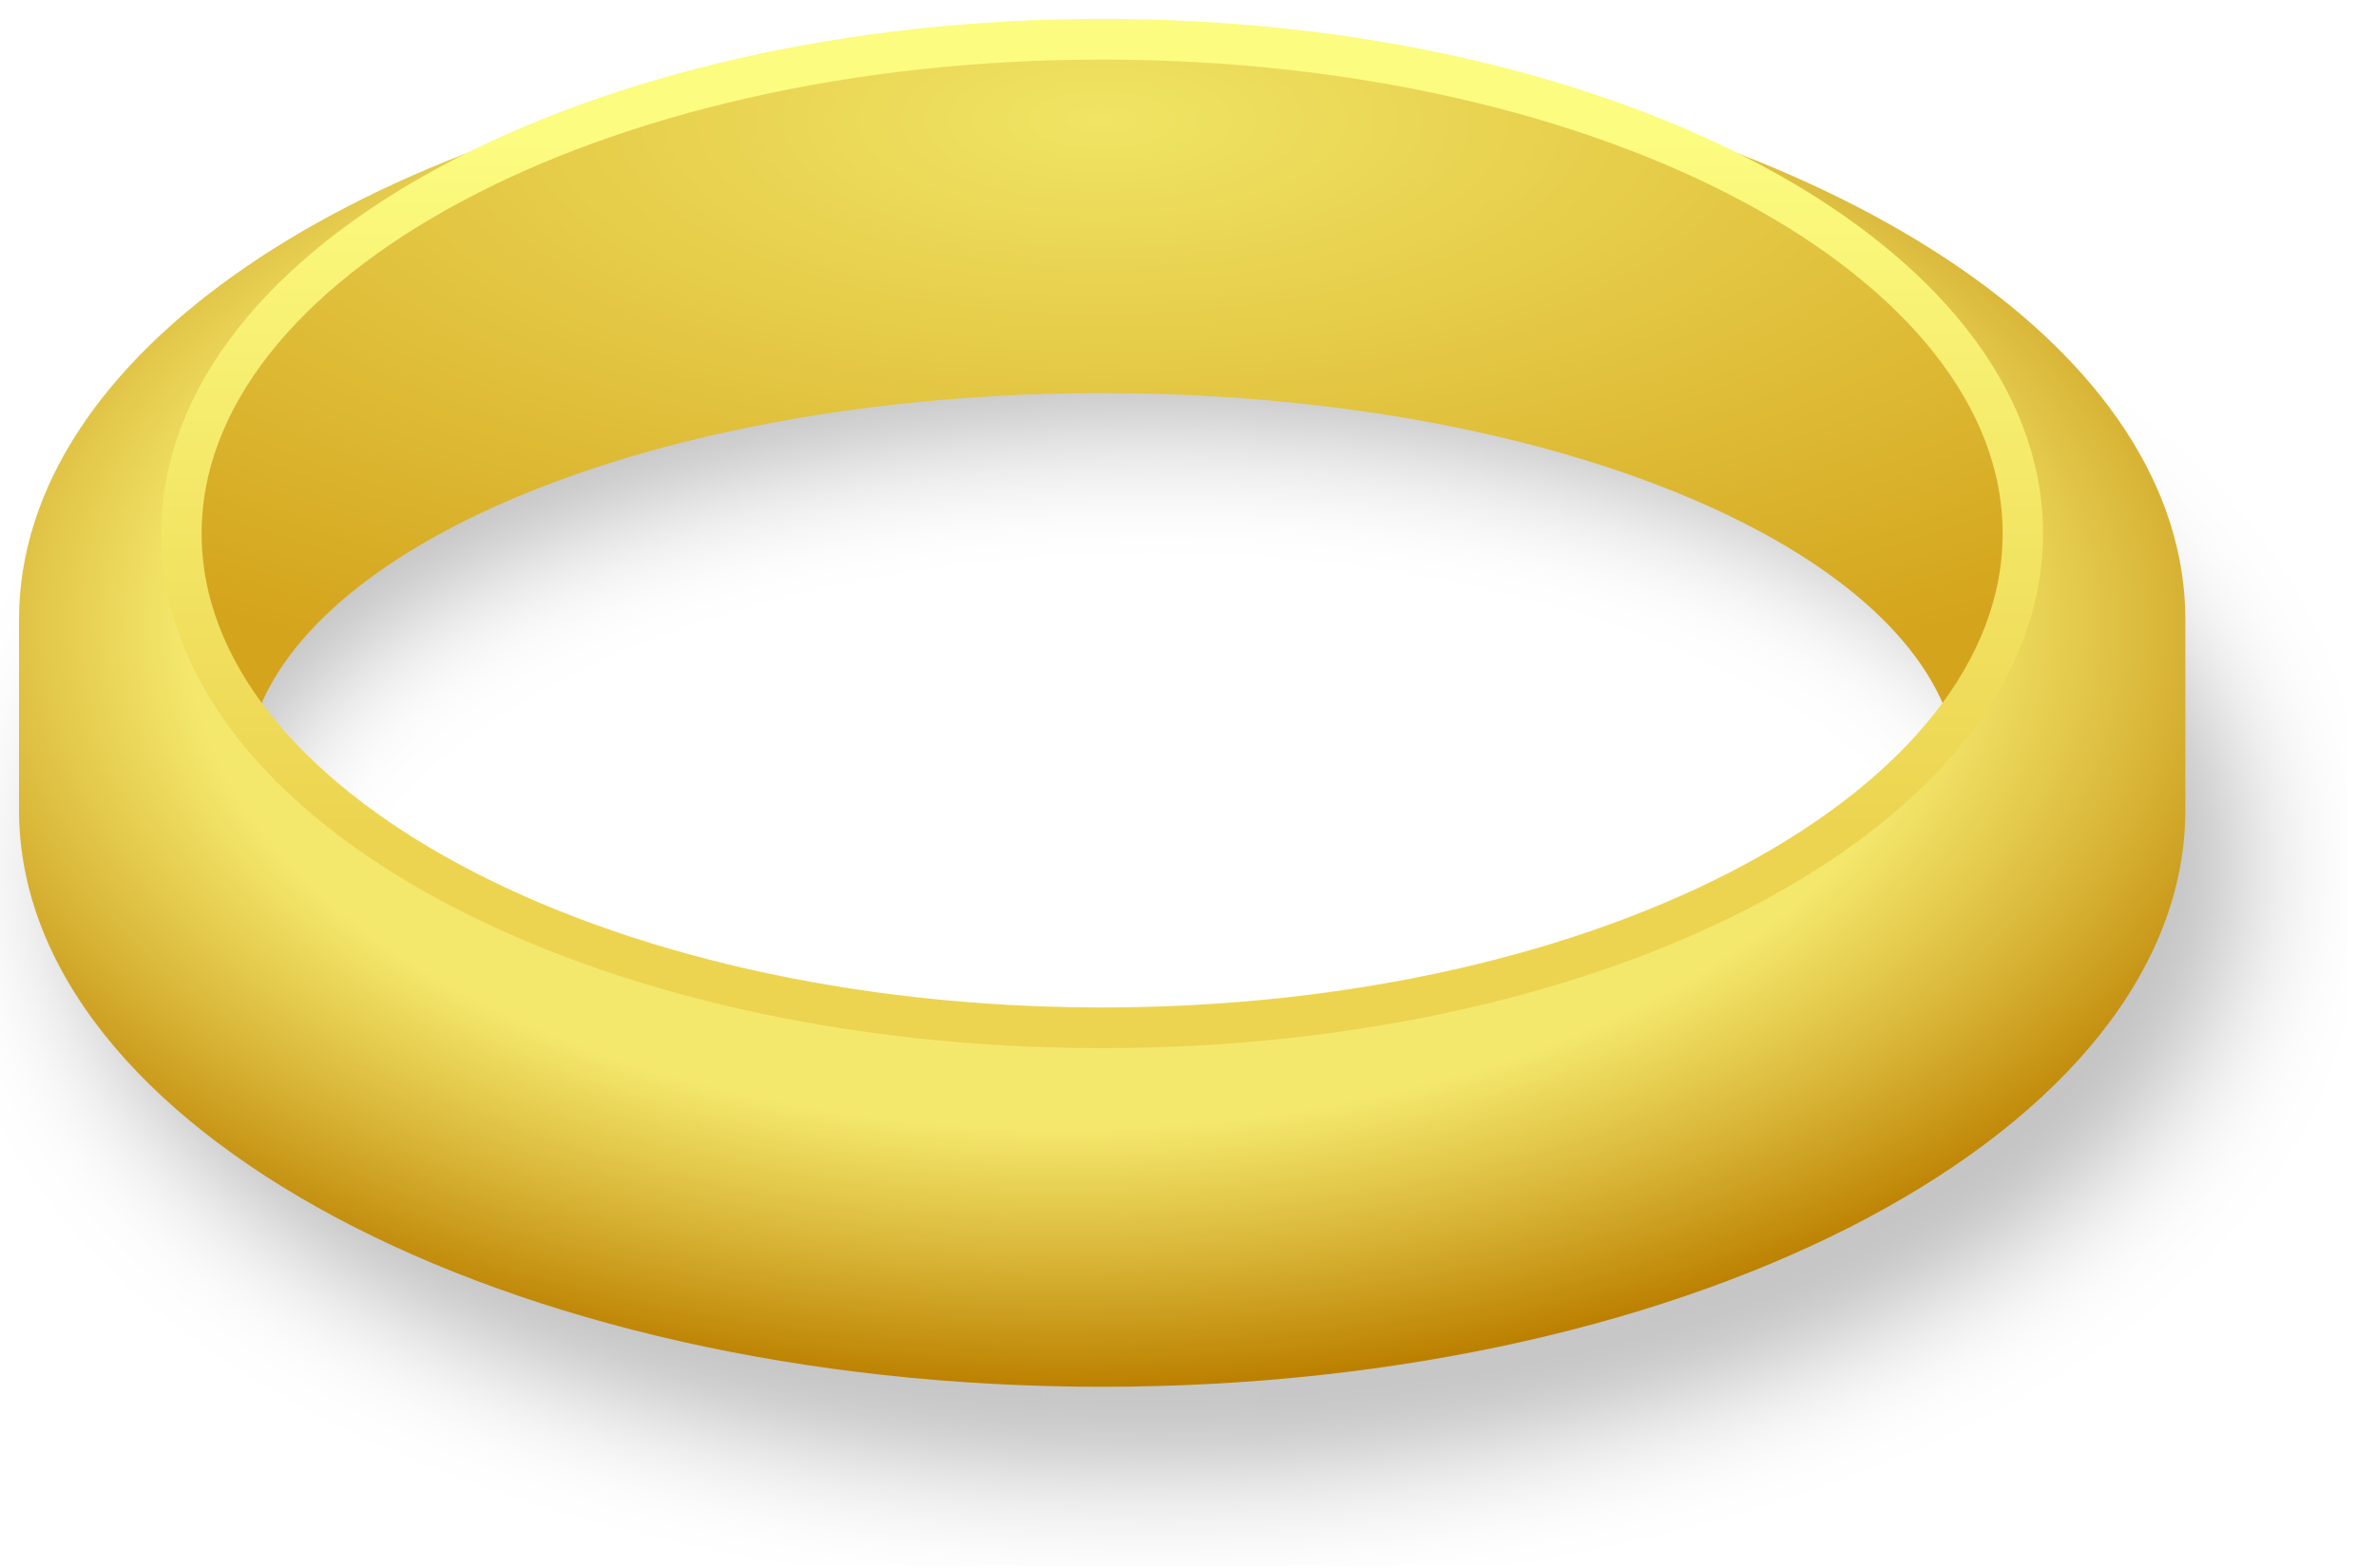
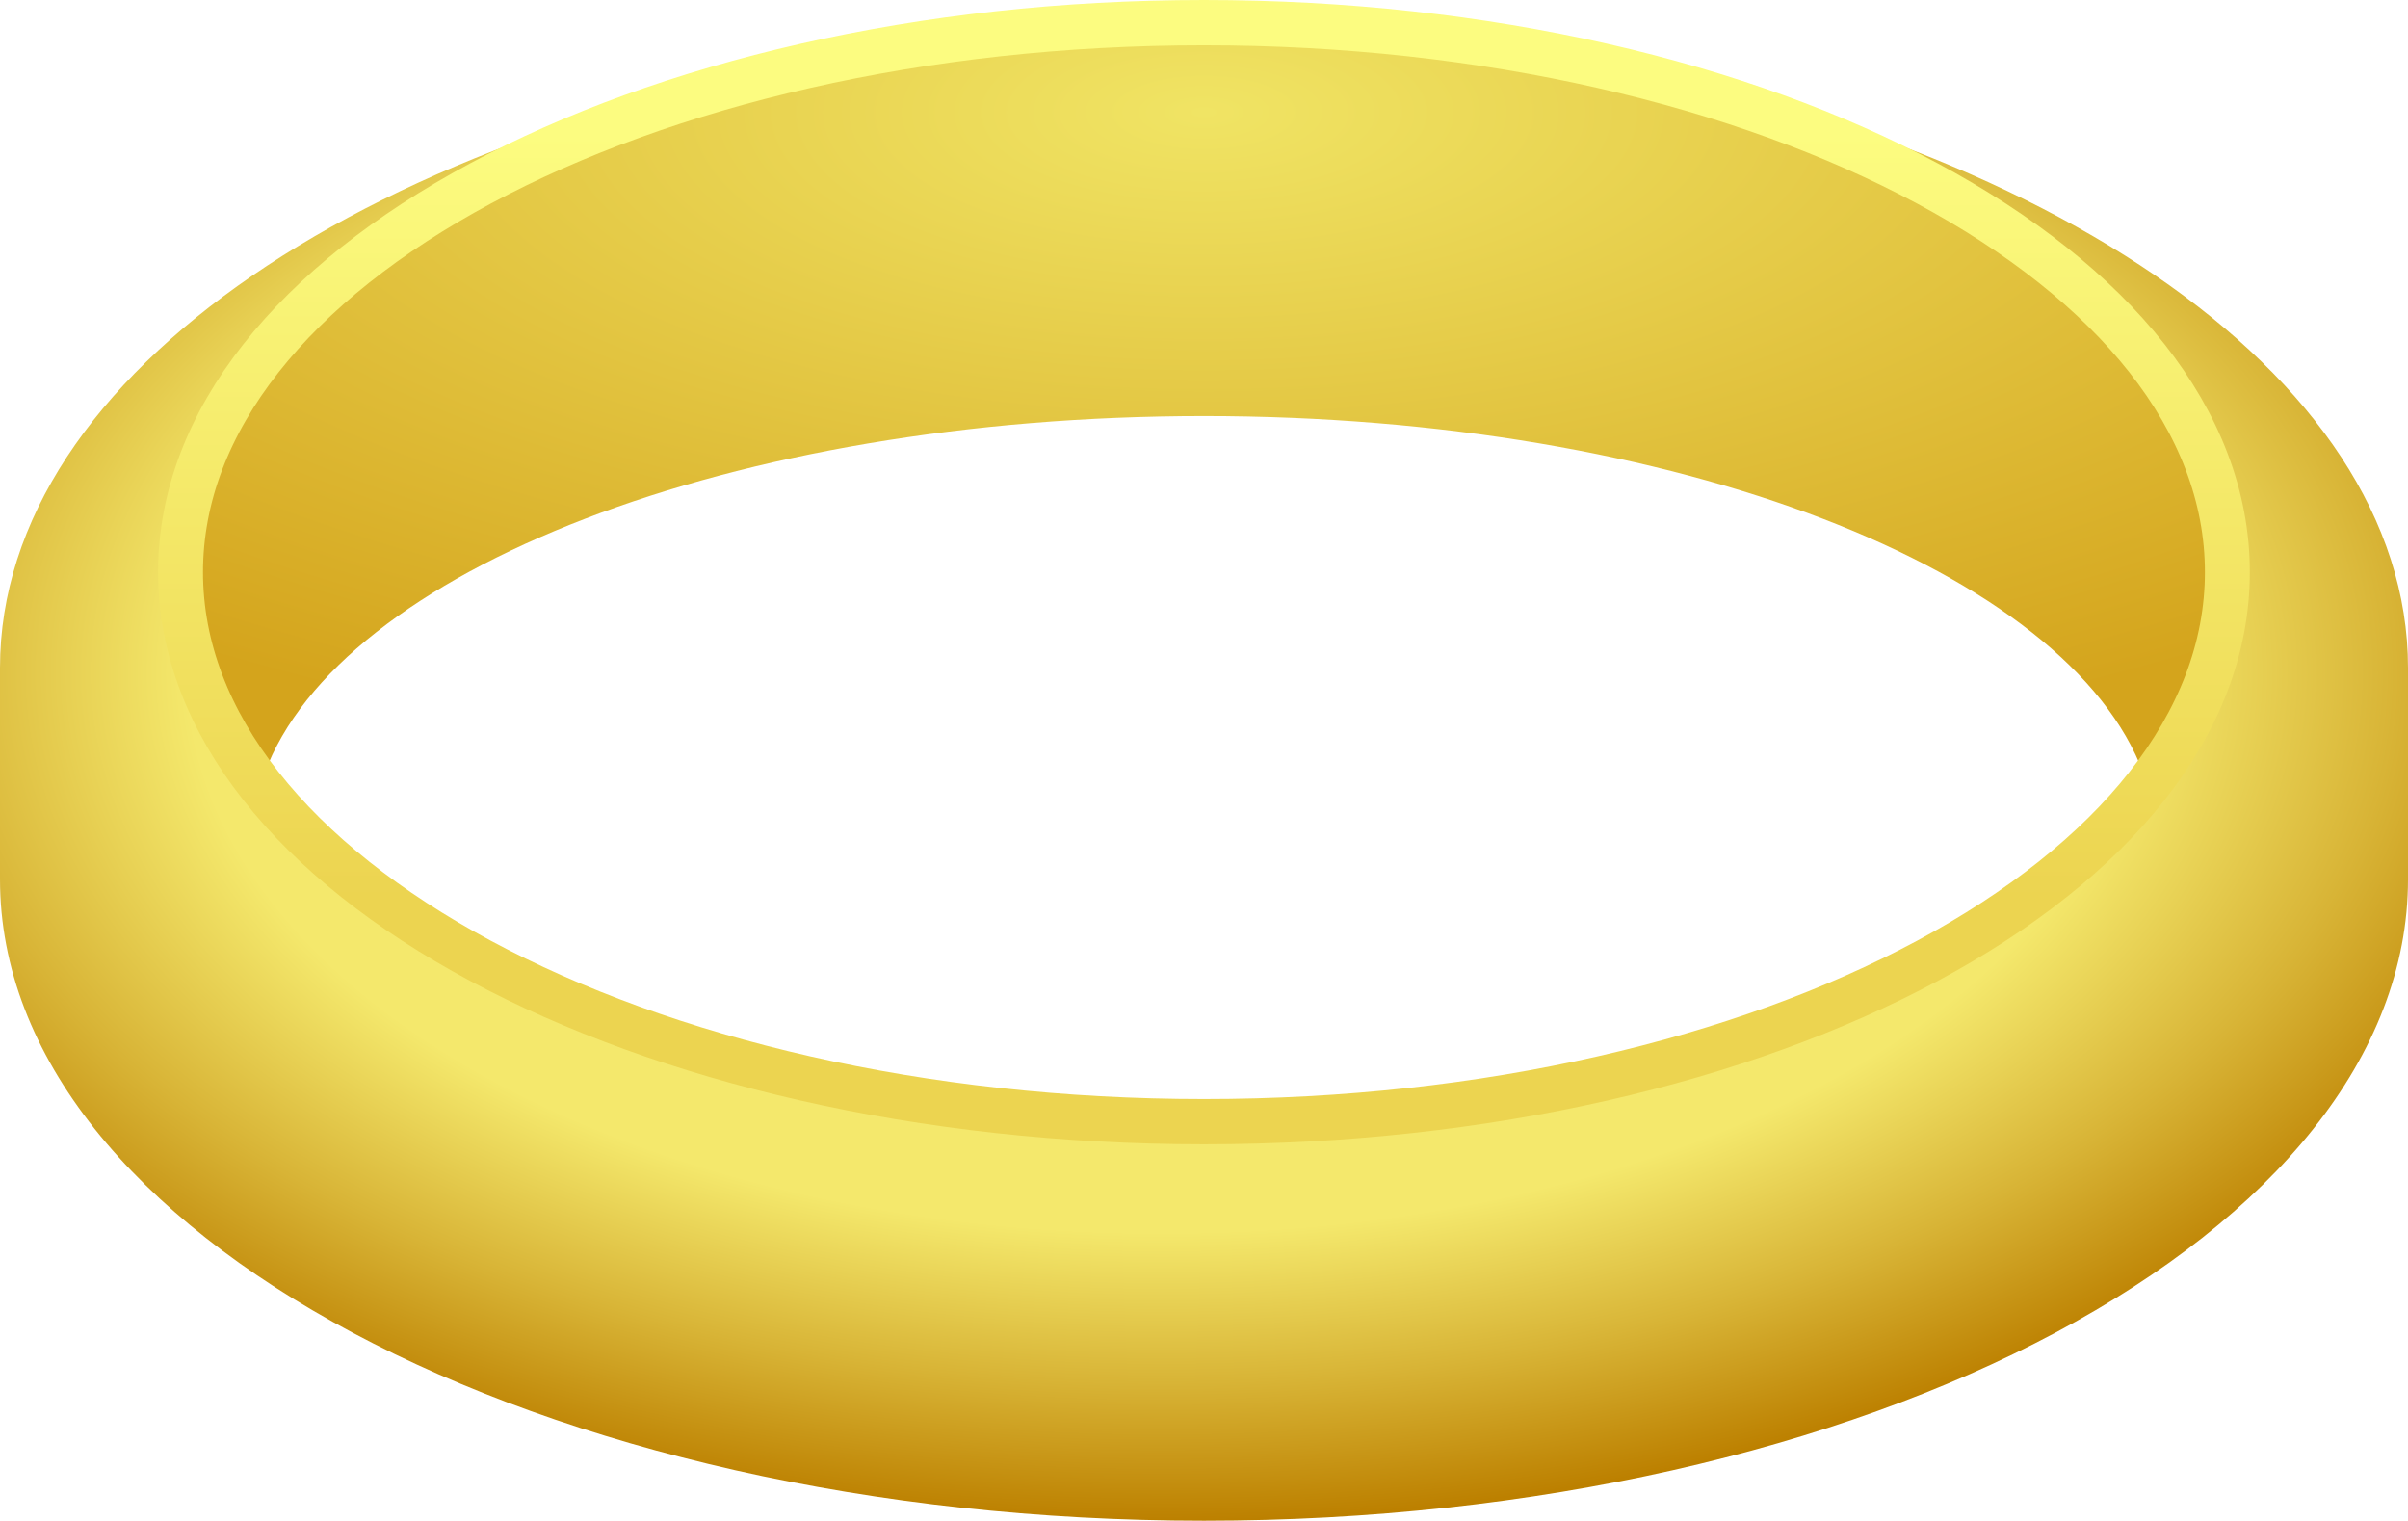
- <svg xmlns="http://www.w3.org/2000/svg" id="svg2414" viewBox="0 0 250 165" version="1.0">
+ <svg xmlns="http://www.w3.org/2000/svg" id="svg2414" viewBox="0 0 256 161.66" version="1.0" width="256" height="161.66">
  <defs id="defs2416">
-     <filter id="filter3258" height="1.341" width="1.185" y="-.171" x="-.093">
-       <feGaussianBlur id="feGaussianBlur3260" stdDeviation="8.984" />
-     </filter>
-     <radialGradient id="radialGradient2420" gradientUnits="userSpaceOnUse" cy="619.1" cx="260.43" gradientTransform="matrix(-7.2141e-8 .70417 -1.2243 -1.2542e-7 1198.8 112.87)" r="113.97">
+     <radialGradient id="radialGradient2420" gradientUnits="userSpaceOnUse" cy="619.1" cx="260.43" gradientTransform="matrix(-7.2141e-8,0.70417,-1.2243,-1.2542e-7,1198.8,112.87)" r="113.97">
      <stop id="stop2416" style="stop-color:#f4e86c" offset="0" />
      <stop id="stop2424" style="stop-color:#f4e86c" offset=".66" />
      <stop id="stop2422" style="stop-color:#d8b436" offset=".837" />
      <stop id="stop2418" style="stop-color:#bc8000" offset="1" />
    </radialGradient>
-     <radialGradient id="radialGradient2402" gradientUnits="userSpaceOnUse" cy="509.16" cx="248.69" gradientTransform="matrix(1.6436 .0000013105 -4.4901e-8 .65897 36.12 -92.319)" r="96.875">
+     <radialGradient id="radialGradient2402" gradientUnits="userSpaceOnUse" cy="509.16" cx="248.69" gradientTransform="matrix(1.6436,1.3105e-6,-4.4901e-8,0.65897,36.12,-92.319)" r="96.875">
      <stop id="stop2398" style="stop-color:#f0e464" offset="0" />
      <stop id="stop2400" style="stop-color:#d4a41c" offset="1" />
    </radialGradient>
    <linearGradient id="linearGradient2412" y2="324.88" gradientUnits="userSpaceOnUse" x2="247.37" y1="240.21" x1="247.37">
      <stop id="stop2408" style="stop-color:#fcfc80" offset="0" />
      <stop id="stop2410" style="stop-color:#ecd450" offset="1" />
    </linearGradient>
  </defs>
-   <g id="layer1" transform="translate(-328.89 -230.58)">
-     <path id="path3232" style="filter:url(#filter3258);stroke:#000000;stroke-width:5;fill:none" d="m364.28 288.65a113.97 60.713 0 1 1 -227.94 0 113.97 60.713 0 1 1 227.94 0z" transform="matrix(.9311 0 0 .90385 217.16 60.935)" />
-     <path id="path2390" style="fill-rule:evenodd;fill:url(#radialGradient2420)" d="m414.95 237.26c-48.39 7.02-84.06 30.54-84.06 58.53v20c0 33.52 51.06 60.72 113.97 60.72s113.97-27.2 113.97-60.72v-20c0-28.01-35.72-51.53-84.16-58.53 2.67 0.47 5.31 0.95 7.87 1.53 2.9 0.66 5.73 1.39 8.47 2.19 2.75 0.8 5.43 1.69 8 2.63 2.58 0.93 5.05 1.94 7.44 3s4.72 2.16 6.91 3.34 4.27 2.4 6.25 3.69c1.97 1.28 3.82 2.61 5.56 4 1.74 1.38 3.38 2.84 4.87 4.31 1.5 1.47 2.84 2.97 4.07 4.53 1.22 1.56 2.3 3.15 3.25 4.78 0.94 1.63 1.76 3.31 2.4 5 0.65 1.69 1.14 3.41 1.47 5.16s0.5 3.52 0.5 5.31-0.17 3.57-0.5 5.31c-0.33 1.75-0.82 3.47-1.47 5.16-0.64 1.69-1.46 3.37-2.4 5-0.95 1.63-2.03 3.19-3.25 4.75-0.57 0.71-1.26 1.39-1.88 2.09-9.87 17.57-45.24 30.6-87.37 30.6-42.14 0-77.51-13.03-87.38-30.6-0.62-0.7-1.31-1.38-1.87-2.09-1.23-1.56-2.34-3.12-3.28-4.75-0.95-1.63-1.73-3.31-2.38-5-0.64-1.69-1.14-3.41-1.47-5.16-0.33-1.74-0.5-3.52-0.5-5.31s0.17-3.56 0.5-5.31 0.83-3.47 1.47-5.16c0.65-1.69 1.43-3.37 2.38-5 0.94-1.63 2.05-3.22 3.28-4.78 1.22-1.56 2.57-3.06 4.06-4.53s3.13-2.93 4.87-4.31c1.75-1.39 3.59-2.72 5.57-4 1.97-1.29 4.06-2.51 6.25-3.69s4.48-2.28 6.87-3.34 4.89-2.07 7.47-3c2.58-0.94 5.26-1.83 8-2.63 2.75-0.8 5.57-1.53 8.47-2.19 2.54-0.57 5.14-1.07 7.78-1.53z" />
-     <path id="path2392" style="fill-rule:evenodd;fill:url(#radialGradient2402)" d="m414.95 237.26c-2.64 0.46-5.24 0.96-7.78 1.53-2.9 0.66-5.72 1.39-8.47 2.19-2.74 0.8-5.42 1.69-8 2.63-2.58 0.93-5.08 1.94-7.47 3s-4.68 2.16-6.87 3.34-4.28 2.4-6.25 3.69c-1.98 1.28-3.82 2.61-5.57 4-1.74 1.38-3.38 2.84-4.87 4.31s-2.84 2.97-4.06 4.53c-1.23 1.56-2.34 3.15-3.28 4.78-0.95 1.63-1.73 3.31-2.38 5-0.64 1.69-1.14 3.41-1.47 5.16s-0.5 3.52-0.5 5.31 0.17 3.57 0.5 5.31c0.33 1.75 0.83 3.47 1.47 5.16 0.65 1.69 1.43 3.37 2.38 5 0.94 1.63 2.05 3.19 3.28 4.75 0.56 0.71 1.25 1.39 1.87 2.09-0.6-1.07-1.15-2.14-1.56-3.25 7.08-19.2 44.22-33.84 88.94-33.84 44.71 0 81.85 14.64 88.93 33.84-0.4 1.11-0.95 2.18-1.56 3.25 0.62-0.7 1.31-1.38 1.88-2.09 1.22-1.56 2.3-3.12 3.25-4.75 0.94-1.63 1.76-3.31 2.4-5 0.65-1.69 1.14-3.41 1.47-5.16 0.33-1.74 0.5-3.52 0.5-5.31s-0.17-3.56-0.5-5.31-0.82-3.47-1.47-5.16c-0.64-1.69-1.46-3.37-2.4-5-0.95-1.63-2.03-3.22-3.25-4.78-1.23-1.56-2.57-3.06-4.07-4.53-1.49-1.47-3.13-2.93-4.87-4.31-1.74-1.39-3.59-2.72-5.56-4-1.98-1.29-4.06-2.51-6.25-3.69s-4.52-2.28-6.91-3.34-4.86-2.07-7.44-3c-2.57-0.94-5.25-1.83-8-2.63-2.74-0.8-5.57-1.53-8.47-2.19-2.56-0.58-5.2-1.06-7.87-1.53-9.52-1.37-19.48-2.19-29.81-2.19-10.37 0-20.36 0.81-29.91 2.19z" />
-     <path id="path2394" style="stroke:url(#linearGradient2412);stroke-width:5;fill:none" d="m364.28 288.65a113.97 60.713 0 1 1 -227.94 0 113.97 60.713 0 1 1 227.94 0z" transform="matrix(.85001 0 0 .85671 232.09 39.432)" />
+   <g id="g833" transform="matrix(1.123103,0,0,1.123103,-371.6234,-261.1993)">
+     <path d="m 414.95,237.26 c -48.39,7.02 -84.06,30.54 -84.06,58.53 v 20 c 0,33.52 51.06,60.72 113.97,60.72 62.91,0 113.97,-27.2 113.97,-60.72 v -20 c 0,-28.01 -35.72,-51.53 -84.16,-58.53 2.67,0.47 5.31,0.95 7.87,1.53 2.9,0.66 5.73,1.39 8.47,2.19 2.75,0.8 5.43,1.69 8,2.63 2.58,0.93 5.05,1.94 7.44,3 2.39,1.06 4.72,2.16 6.91,3.34 2.19,1.18 4.27,2.4 6.25,3.69 1.97,1.28 3.82,2.61 5.56,4 1.74,1.38 3.38,2.84 4.87,4.31 1.5,1.47 2.84,2.97 4.07,4.53 1.22,1.56 2.3,3.15 3.25,4.78 0.94,1.63 1.76,3.31 2.4,5 0.65,1.69 1.14,3.41 1.47,5.16 0.33,1.75 0.5,3.52 0.5,5.31 0,1.79 -0.17,3.57 -0.5,5.31 -0.33,1.75 -0.82,3.47 -1.47,5.16 -0.64,1.69 -1.46,3.37 -2.4,5 -0.95,1.63 -2.03,3.19 -3.25,4.75 -0.57,0.71 -1.26,1.39 -1.88,2.09 -9.87,17.57 -45.24,30.6 -87.37,30.6 -42.14,0 -77.51,-13.03 -87.38,-30.6 -0.62,-0.7 -1.31,-1.38 -1.87,-2.09 -1.23,-1.56 -2.34,-3.12 -3.28,-4.75 -0.95,-1.63 -1.73,-3.31 -2.38,-5 -0.64,-1.69 -1.14,-3.41 -1.47,-5.16 -0.33,-1.74 -0.5,-3.52 -0.5,-5.31 0,-1.79 0.17,-3.56 0.5,-5.31 0.33,-1.75 0.83,-3.47 1.47,-5.16 0.65,-1.69 1.43,-3.37 2.38,-5 0.94,-1.63 2.05,-3.22 3.28,-4.78 1.22,-1.56 2.57,-3.06 4.06,-4.53 1.49,-1.47 3.13,-2.93 4.87,-4.31 1.75,-1.39 3.59,-2.72 5.57,-4 1.97,-1.29 4.06,-2.51 6.25,-3.69 2.19,-1.18 4.48,-2.28 6.87,-3.34 2.39,-1.06 4.89,-2.07 7.47,-3 2.58,-0.94 5.26,-1.83 8,-2.63 2.75,-0.8 5.57,-1.53 8.47,-2.19 2.54,-0.57 5.14,-1.07 7.78,-1.53 z" style="fill:url(#radialGradient2420);fill-rule:evenodd" id="path2390" />
+     <path d="m 414.95,237.26 c -2.64,0.46 -5.24,0.96 -7.78,1.53 -2.9,0.66 -5.72,1.39 -8.47,2.19 -2.74,0.8 -5.42,1.69 -8,2.63 -2.58,0.93 -5.08,1.94 -7.47,3 -2.39,1.06 -4.68,2.16 -6.87,3.34 -2.19,1.18 -4.28,2.4 -6.25,3.69 -1.98,1.28 -3.82,2.61 -5.57,4 -1.74,1.38 -3.38,2.84 -4.87,4.31 -1.49,1.47 -2.84,2.97 -4.06,4.53 -1.23,1.56 -2.34,3.15 -3.28,4.78 -0.95,1.63 -1.73,3.31 -2.38,5 -0.64,1.69 -1.14,3.41 -1.47,5.16 -0.33,1.75 -0.5,3.52 -0.5,5.31 0,1.79 0.17,3.57 0.5,5.31 0.33,1.75 0.83,3.47 1.47,5.16 0.65,1.69 1.43,3.37 2.38,5 0.94,1.63 2.05,3.19 3.28,4.75 0.56,0.71 1.25,1.39 1.87,2.09 -0.6,-1.07 -1.15,-2.14 -1.56,-3.25 7.08,-19.2 44.22,-33.84 88.94,-33.84 44.71,0 81.85,14.64 88.93,33.84 -0.4,1.11 -0.95,2.18 -1.56,3.25 0.62,-0.7 1.31,-1.38 1.88,-2.09 1.22,-1.56 2.3,-3.12 3.25,-4.75 0.94,-1.63 1.76,-3.31 2.4,-5 0.65,-1.69 1.14,-3.41 1.47,-5.16 0.33,-1.74 0.5,-3.52 0.5,-5.31 0,-1.79 -0.17,-3.56 -0.5,-5.31 -0.33,-1.75 -0.82,-3.47 -1.47,-5.16 -0.64,-1.69 -1.46,-3.37 -2.4,-5 -0.95,-1.63 -2.03,-3.22 -3.25,-4.78 -1.23,-1.56 -2.57,-3.06 -4.07,-4.53 -1.49,-1.47 -3.13,-2.93 -4.87,-4.31 -1.74,-1.39 -3.59,-2.72 -5.56,-4 -1.98,-1.29 -4.06,-2.51 -6.25,-3.69 -2.19,-1.18 -4.52,-2.28 -6.91,-3.34 -2.39,-1.06 -4.86,-2.07 -7.44,-3 -2.57,-0.94 -5.25,-1.83 -8,-2.63 -2.74,-0.8 -5.57,-1.53 -8.47,-2.19 -2.56,-0.58 -5.2,-1.06 -7.87,-1.53 -9.52,-1.37 -19.48,-2.19 -29.81,-2.19 -10.37,0 -20.36,0.81 -29.91,2.19 z" style="fill:url(#radialGradient2402);fill-rule:evenodd" id="path2392" />
+     <ellipse ry="60.713" rx="113.97" cy="288.654" cx="250.309" transform="matrix(0.85001,0,0,0.85671,232.09,39.432)" style="fill:none;stroke:url(#linearGradient2412);stroke-width:5" id="path2394" />
  </g>
</svg>
